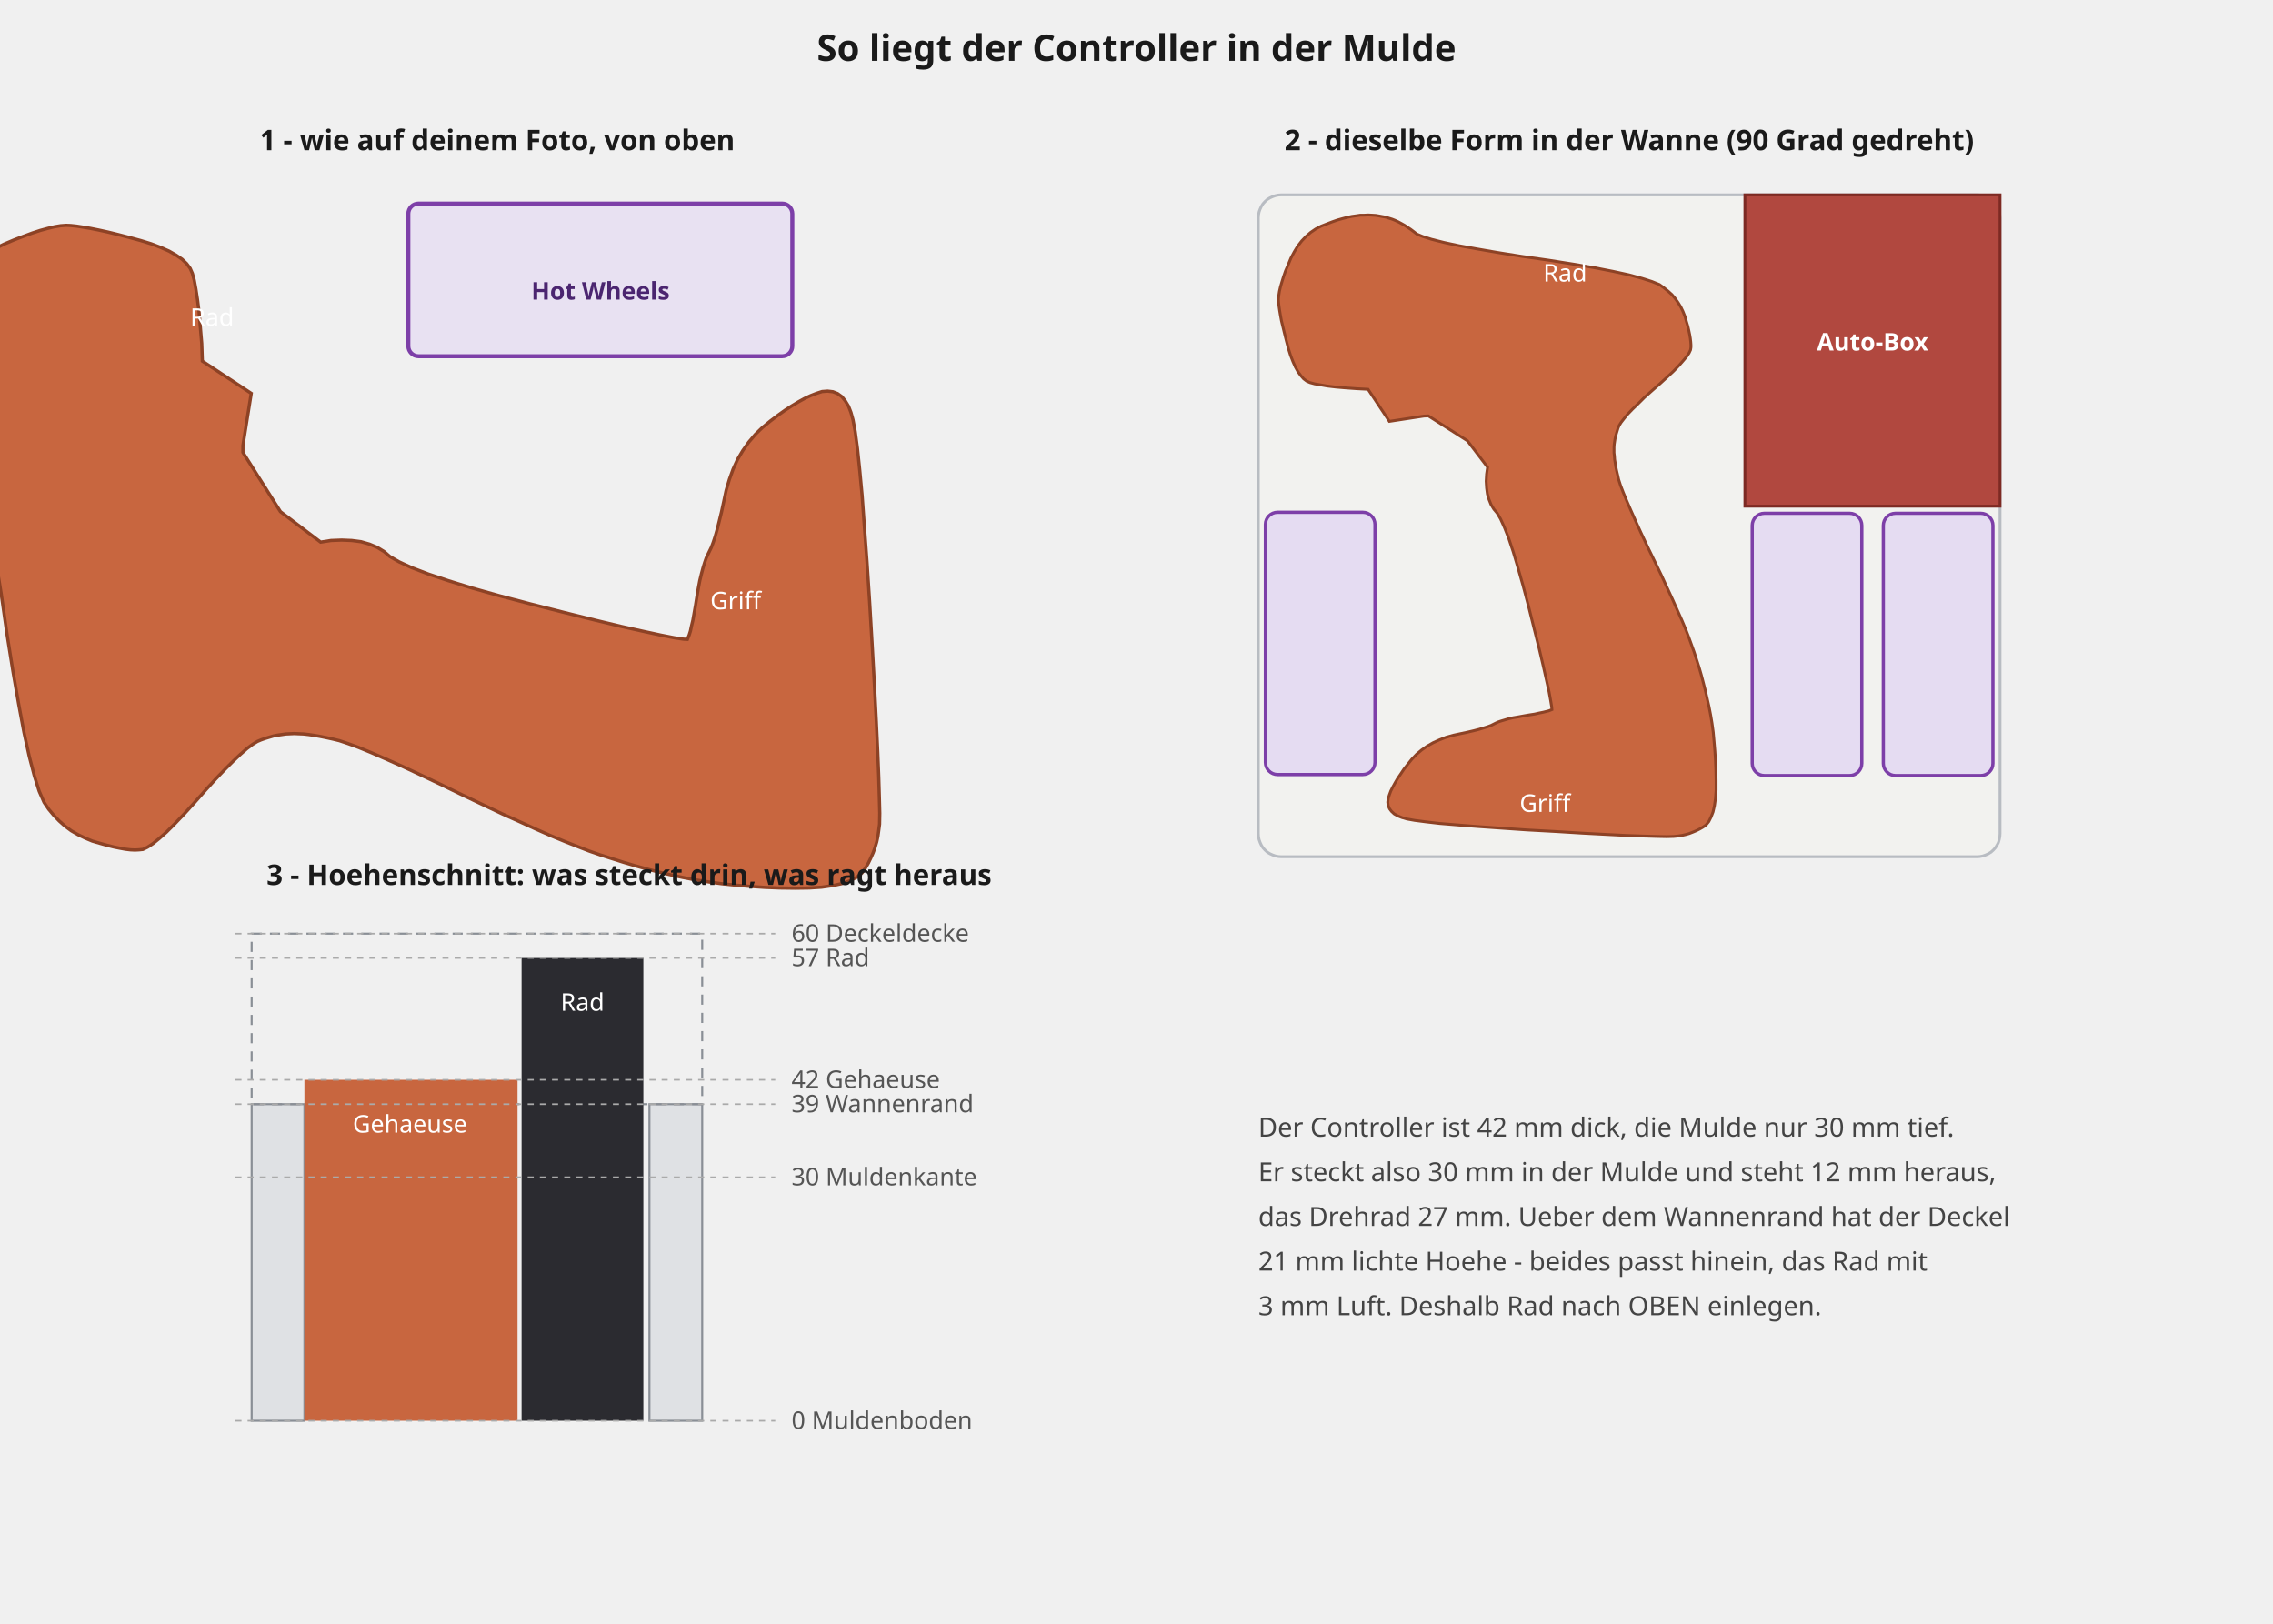
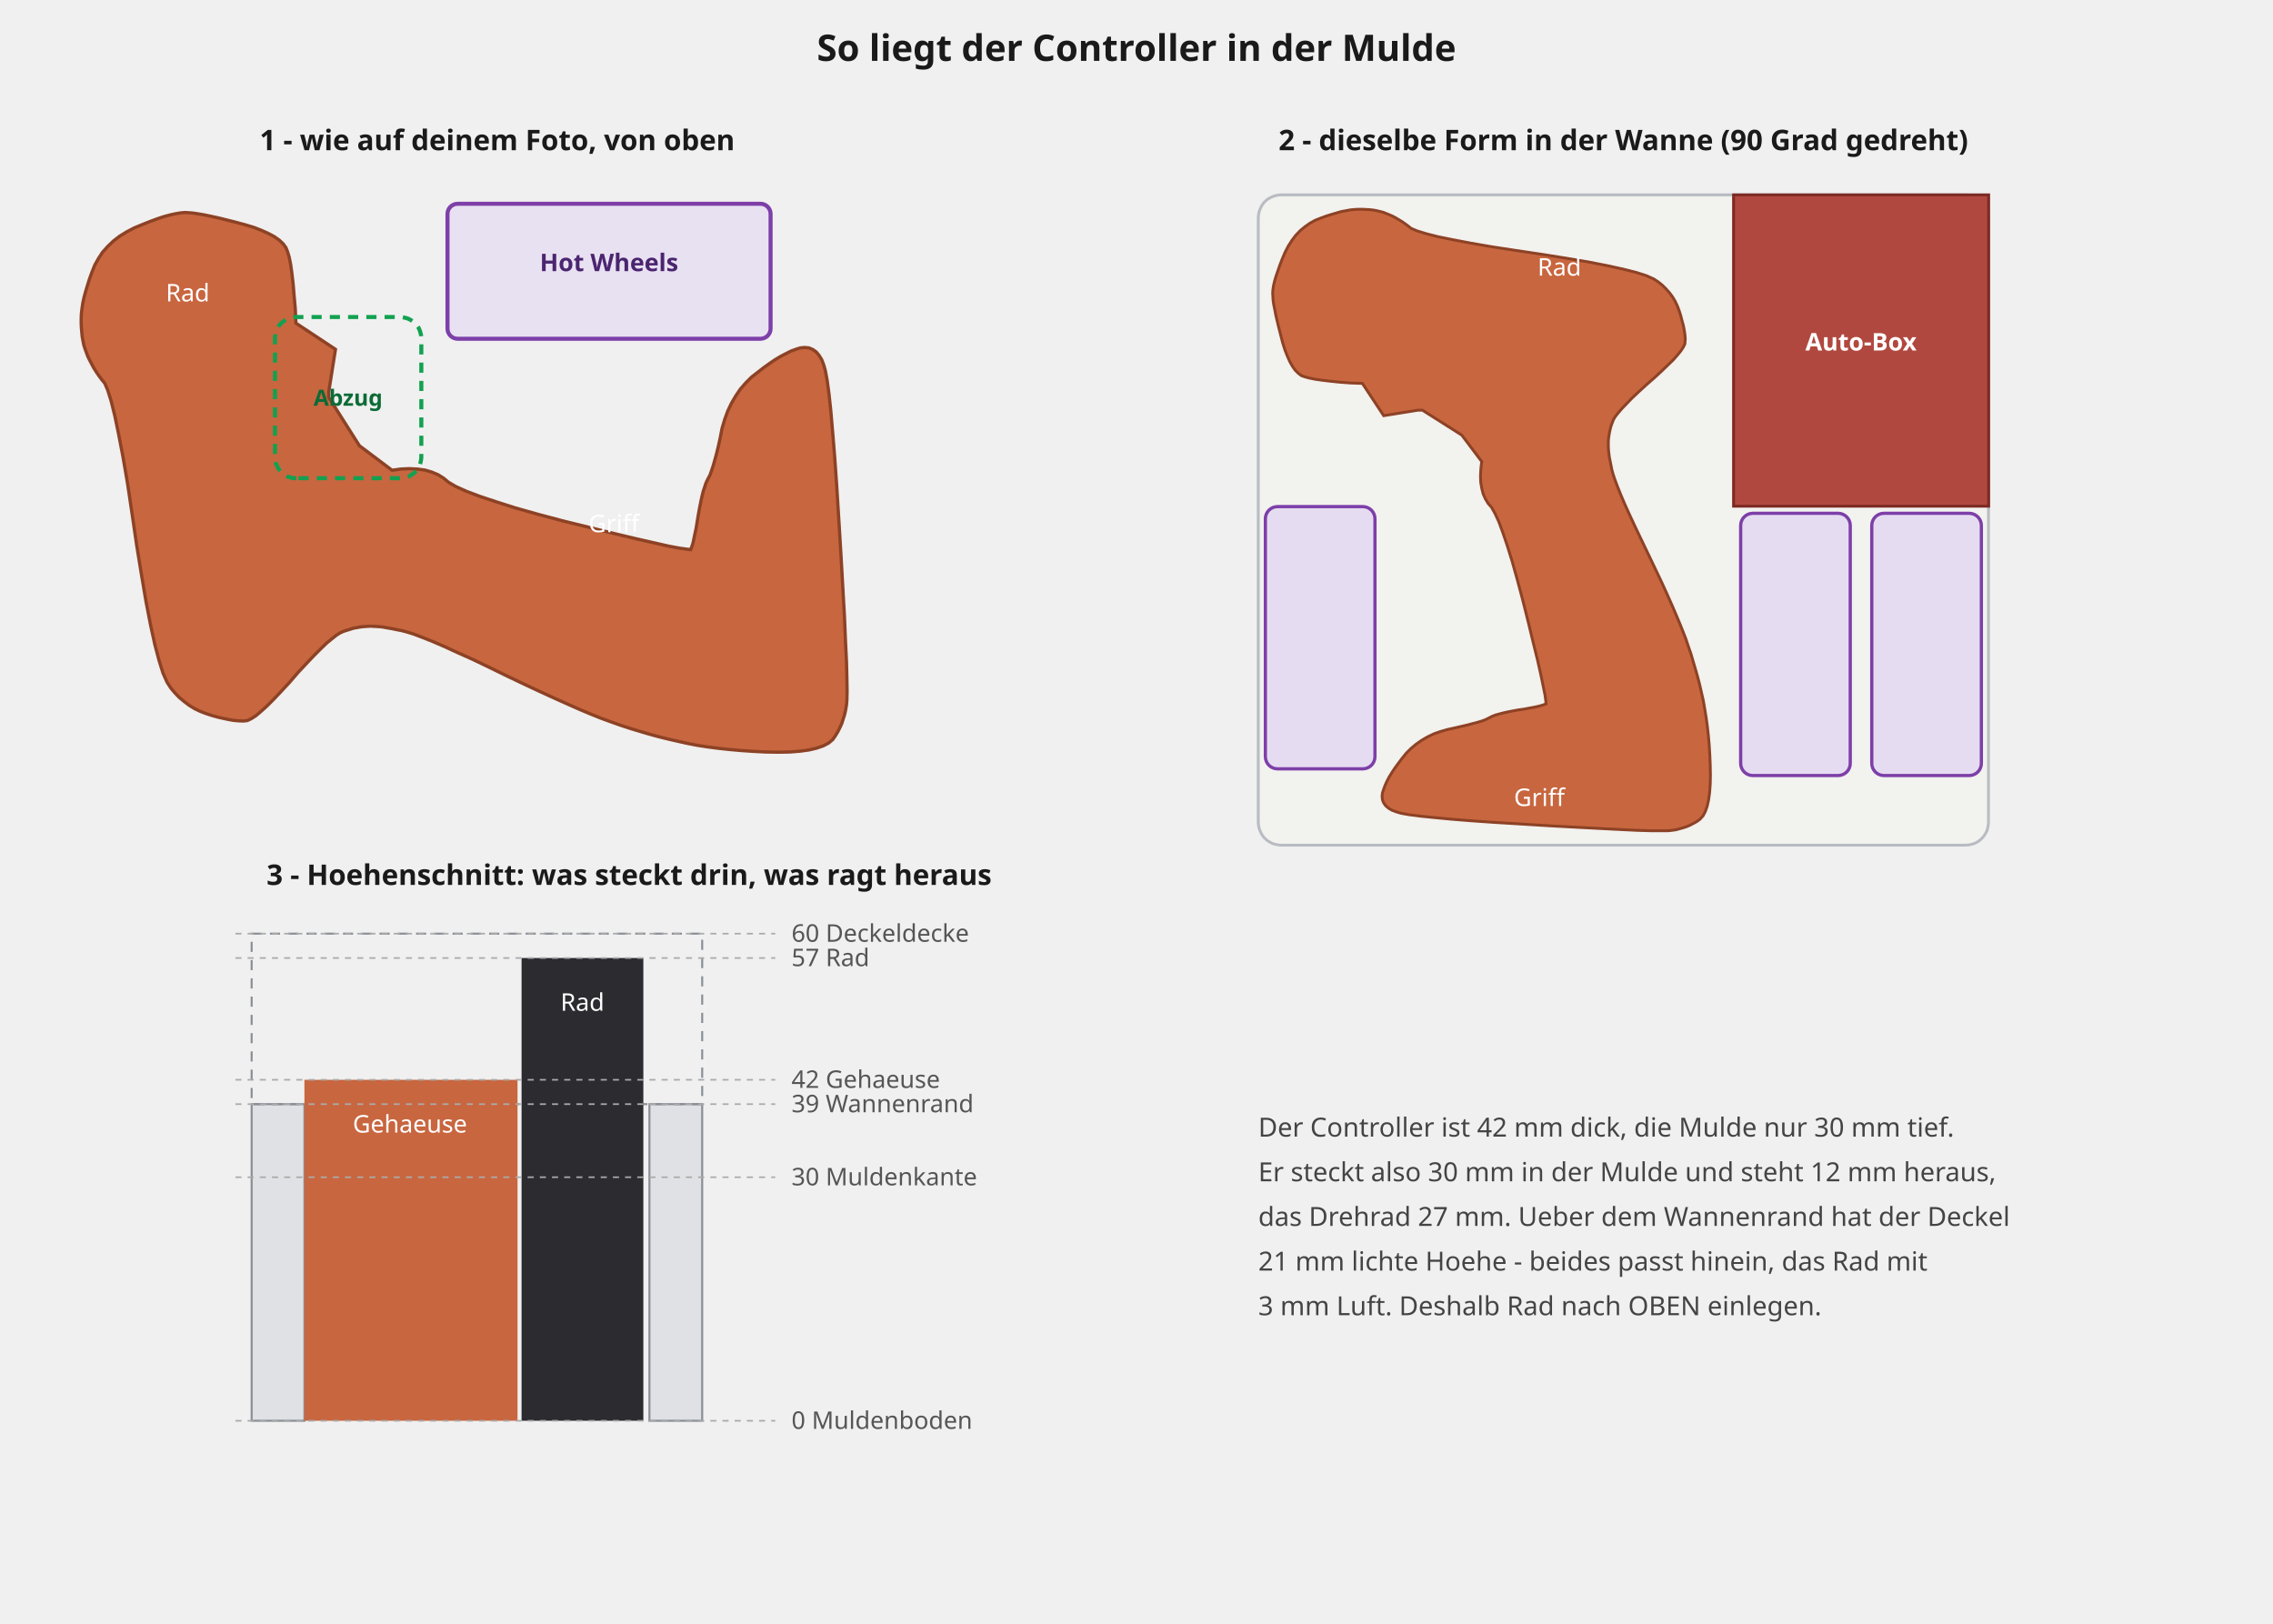
<svg xmlns="http://www.w3.org/2000/svg" width="1120" height="800" viewBox="0 0 1120 800">
  <rect width="100%%" height="100%%" fill="#fbfbfa" />
  <text x="560" y="30" font-family="sans-serif" font-size="18" font-weight="600" text-anchor="middle" fill="#1a1a1a">So liegt der Controller in der Mulde</text>
-   <polygon points="391.9,437.6 384.2,437.5 376.8,437.2 369.6,436.7 362.5,436.1 355.7,435.4 349.1,434.5 342.6,433.5 336.4,432.3 330.4,431.0 324.4,429.6 318.6,428.1 312.8,426.5 307.1,424.8 301.4,423.0 295.8,421.2 290.3,419.3 284.9,417.2 278.8,414.8 272.0,412.0 264.5,408.7 256.4,405.0 247.5,401.0 238.0,396.5 227.7,391.6 216.8,386.3 206.9,381.6 197.9,377.4 189.8,373.8 182.7,370.7 176.6,368.2 171.4,366.3 167.2,364.9 163.9,364.1 160.7,363.4 157.7,362.8 154.9,362.3 152.2,361.9 149.6,361.6 147.2,361.5 145.0,361.4 142.9,361.5 140.8,361.6 138.8,361.9 136.7,362.2 134.7,362.6 132.7,363.2 130.7,363.8 128.7,364.5 126.8,365.3 124.5,366.7 121.7,368.8 118.5,371.6 114.8,375.1 110.7,379.2 106.1,384.0 101.1,389.5 95.6,395.7 90.6,401.2 86.1,405.9 82.1,409.9 78.5,413.1 75.4,415.6 72.7,417.4 70.4,418.5 68.5,418.7 66.5,418.8 64.3,418.7 61.8,418.4 59.1,417.9 56.1,417.3 52.9,416.5 49.3,415.5 45.5,414.4 41.9,412.9 38.4,411.2 35.1,409.3 32.0,407.0 29.2,404.5 26.5,401.7 24.0,398.7 21.7,395.3 19.3,389.8 16.9,382.2 14.4,372.6 11.8,360.8 9.2,346.9 6.4,330.9 3.5,312.8 0.6,292.6 -2.3,274.7 -4.9,259.0 -7.4,245.5 -9.8,234.3 -12.1,225.3 -14.1,218.6 -16.0,214.3 -17.8,212.1 -19.5,209.8 -21.1,207.4 -22.5,205.1 -23.9,202.8 -25.1,200.5 -26.1,198.2 -27.1,195.9 -27.9,193.6 -28.6,191.2 -29.1,188.7 -29.6,186.2 -29.9,183.5 -30.1,180.8 -30.2,178.0 -30.2,175.2 -30.0,172.2 -29.7,169.1 -29.2,165.8 -28.5,162.4 -27.6,158.8 -26.4,155.0 -25.1,151.2 -23.7,147.1 -22.0,142.9 -19.8,138.8 -17.2,135.1 -14.2,131.6 -10.8,128.3 -7.0,125.4 -2.8,122.7 1.9,120.3 6.9,118.2 11.6,116.4 15.9,114.8 19.9,113.5 23.6,112.5 26.9,111.7 29.9,111.2 32.6,111.0 34.9,111.1 37.7,111.4 40.9,111.9 44.5,112.5 48.5,113.3 53.1,114.3 58.0,115.5 63.4,116.9 69.3,118.5 74.5,120.1 79.2,121.9 83.3,123.7 86.8,125.7 89.7,127.7 92.0,129.9 93.7,132.2 94.8,134.7 95.7,138.0 96.5,142.3 97.3,147.5 98.1,153.8 98.7,161.0 99.4,169.2 99.7,177.9 123.8,193.8 119.7,219.5 119.7,222.9 138.2,252.1 158.0,267.1 163.1,266.3 168.4,266.1 173.3,266.3 177.9,266.9 182.1,268.1 185.9,269.7 189.3,271.8 192.1,274.2 196.6,276.8 202.9,279.7 211.0,282.8 220.9,286.1 232.5,289.7 246.0,293.5 261.2,297.5 278.2,301.8 293.1,305.5 306.0,308.6 316.8,311.0 325.6,312.9 332.2,314.2 336.8,314.9 338.7,315.0 339.6,312.8 340.2,310.9 340.7,308.5 341.4,305.6 342.0,302.2 342.7,298.3 343.4,293.9 344.1,289.8 344.8,286.1 345.6,282.8 346.4,279.8 347.2,277.2 348.0,274.9 348.9,273.0 350.5,269.7 351.4,267.3 352.4,264.3 353.4,260.8 354.4,256.8 355.5,252.3 356.6,247.2 357.8,241.6 359.4,236.2 361.2,231.2 363.4,226.4 366.0,222.0 368.9,217.9 372.1,214.1 375.6,210.7 379.5,207.5 383.2,204.7 386.7,202.2 390.1,200.0 393.4,198.0 396.5,196.3 399.5,194.9 402.3,193.8 405.1,192.9 407.8,192.7 410.4,193.0 412.7,193.9 414.8,195.4 416.5,197.5 418.1,200.1 419.3,203.2 420.3,206.8 421.4,212.7 422.5,220.9 423.6,231.4 424.8,244.2 425.9,259.3 427.2,276.7 428.5,296.5 429.8,318.6 430.9,338.2 431.8,355.5 432.5,370.4 433.0,382.9 433.3,393.0 433.5,400.7 433.4,406.1 433.0,409.1 432.6,412.0 432.0,414.8 431.2,417.5 430.2,420.2 429.1,422.7 427.9,425.2 426.5,427.6 424.8,430.0 422.3,432.1 419.0,433.9 415.0,435.3 410.4,436.3 404.9,437.1 398.8,437.5" fill="#c8663f" stroke="#8d4225" stroke-width="1.6" />
+   <polygon points="383.5,370.6 377.3,370.5 371.3,370.2 365.4,369.8 359.7,369.3 354.1,368.7 348.7,368.0 343.5,367.2 338.4,366.2 333.5,365.1 328.7,364.0 323.9,362.8 319.2,361.5 314.5,360.1 309.9,358.7 305.4,357.2 300.9,355.6 296.5,354.0 291.5,352.0 286.0,349.7 279.9,347.0 273.2,344.0 266.0,340.7 258.3,337.1 249.9,333.1 241.1,328.8 233.0,324.9 225.6,321.6 219.1,318.6 213.3,316.1 208.3,314.1 204.1,312.5 200.6,311.4 198.0,310.7 195.4,310.2 193.0,309.7 190.6,309.3 188.5,308.9 186.4,308.7 184.4,308.6 182.6,308.5 180.9,308.6 179.2,308.7 177.5,308.9 175.9,309.2 174.2,309.5 172.6,310.0 171.0,310.5 169.4,311.0 167.8,311.7 166.0,312.8 163.7,314.6 161.0,316.8 158.0,319.7 154.7,323.0 150.9,327.0 146.8,331.4 142.4,336.5 138.3,340.9 134.7,344.7 131.4,348.0 128.5,350.6 126.0,352.7 123.8,354.1 121.9,355.0 120.4,355.2 118.7,355.2 116.9,355.1 114.9,354.9 112.7,354.5 110.3,354.0 107.6,353.4 104.7,352.6 101.6,351.6 98.7,350.5 95.8,349.1 93.2,347.5 90.7,345.6 88.3,343.6 86.1,341.3 84.1,338.9 82.3,336.1 80.3,331.6 78.4,325.5 76.3,317.6 74.2,308.0 72.0,296.7 69.8,283.7 67.4,269.0 65.0,252.6 62.8,237.9 60.6,225.1 58.5,214.2 56.6,205.0 54.8,197.7 53.1,192.3 51.6,188.8 50.1,187.0 48.7,185.1 47.4,183.2 46.2,181.3 45.2,179.4 44.2,177.5 43.3,175.7 42.6,173.8 41.9,171.9 41.3,170.0 40.9,168.0 40.5,165.9 40.3,163.8 40.1,161.6 40.0,159.3 40.0,156.9 40.1,154.5 40.4,152.0 40.8,149.3 41.4,146.5 42.2,143.6 43.1,140.6 44.1,137.4 45.3,134.1 46.7,130.6 48.5,127.4 50.5,124.3 53.0,121.5 55.8,118.8 58.9,116.4 62.3,114.3 66.1,112.3 70.2,110.6 74.0,109.1 77.5,107.8 80.8,106.7 83.8,105.9 86.5,105.3 88.9,104.9 91.1,104.7 93.0,104.8 95.3,105.0 97.9,105.4 100.8,105.9 104.1,106.6 107.8,107.4 111.8,108.4 116.2,109.5 121.0,110.8 125.3,112.1 129.1,113.6 132.4,115.1 135.2,116.6 137.6,118.3 139.5,120.1 140.9,122.0 141.7,124.0 142.5,126.7 143.2,130.2 143.8,134.4 144.4,139.5 144.9,145.4 145.5,152.1 145.8,159.2 165.3,172.1 162.0,193.0 162.0,195.8 177.1,219.6 193.2,231.7 197.4,231.1 201.7,230.9 205.7,231.1 209.4,231.6 212.8,232.6 215.9,233.9 218.6,235.6 221.0,237.6 224.6,239.7 229.7,242.0 236.3,244.5 244.4,247.2 253.8,250.2 264.8,253.3 277.2,256.6 291.0,260.0 303.2,263.0 313.7,265.5 322.5,267.5 329.6,269.1 335.0,270.1 338.7,270.6 340.3,270.8 341.0,269.0 341.5,267.4 341.9,265.5 342.4,263.1 343.0,260.3 343.5,257.2 344.1,253.6 344.7,250.3 345.3,247.3 345.9,244.5 346.5,242.1 347.2,240.0 347.8,238.1 348.5,236.6 349.9,233.9 350.6,231.9 351.4,229.5 352.2,226.7 353.1,223.4 354.0,219.7 354.9,215.6 355.8,211.0 357.1,206.6 358.6,202.5 360.4,198.7 362.5,195.1 364.8,191.7 367.4,188.7 370.3,185.8 373.5,183.3 376.5,181.0 379.3,179.0 382.1,177.1 384.8,175.5 387.3,174.2 389.7,173.0 392.1,172.1 394.3,171.4 396.5,171.2 398.6,171.4 400.5,172.2 402.2,173.4 403.6,175.1 404.9,177.2 405.9,179.8 406.7,182.7 407.6,187.5 408.5,194.2 409.4,202.7 410.3,213.1 411.3,225.4 412.3,239.6 413.3,255.7 414.4,273.7 415.3,289.7 416.1,303.7 416.6,315.8 417.1,326.0 417.3,334.2 417.4,340.5 417.3,344.9 417.1,347.3 416.7,349.7 416.2,352.0 415.5,354.2 414.8,356.4 413.9,358.4 412.9,360.4 411.7,362.4 410.4,364.3 408.3,366.1 405.6,367.5 402.4,368.6 398.6,369.5 394.2,370.1 389.2,370.5" fill="#c8663f" stroke="#8d4225" stroke-width="1.6" />
  <text x="245.0" y="74.0" font-family="sans-serif" font-size="14" text-anchor="middle" fill="#1a1a1a" font-weight="600">1 - wie auf deinem Foto, von oben</text>
-   <text x="104.5" y="160.5" font-family="sans-serif" font-size="12" text-anchor="middle" fill="#fff">Rad</text>
-   <text x="362.5" y="300.2" font-family="sans-serif" font-size="12" text-anchor="middle" fill="#fff">Griff</text>
-   <rect x="201.2" y="100.3" width="189.2" height="75.2" rx="5" fill="#e5dcf2" fill-opacity="0.75" stroke="#7d3fa8" stroke-width="2" />
-   <text x="295.9" y="147.6" font-family="sans-serif" font-size="12" text-anchor="middle" fill="#4b2570" font-weight="600">Hot Wheels</text>
-   <polygon points="985.5,107.4 985.4,105.9 985.1,104.4 984.7,103.0 984.0,101.7 983.2,100.4 982.2,99.3 981.1,98.3 979.8,97.5 978.5,96.9 977.1,96.4 975.6,96.1 974.2,96.0 631.4,96.0 629.9,96.1 628.4,96.4 627.0,96.9 625.7,97.5 624.4,98.3 623.3,99.3 622.3,100.4 621.5,101.7 620.9,103.0 620.4,104.4 620.1,105.9 620.0,107.4 620.0,410.7 620.1,412.2 620.4,413.7 620.9,415.1 621.5,416.4 622.3,417.7 623.3,418.8 624.4,419.8 625.7,420.6 627.0,421.2 628.4,421.7 629.9,422.0 631.4,422.1 974.2,422.1 975.6,422.0 977.1,421.7 978.5,421.2 979.8,420.6 981.1,419.8 982.2,418.8 983.2,417.7 984.0,416.4 984.7,415.1 985.1,413.7 985.4,412.2 985.5,410.7" fill="#f2f2ef" stroke="#b8bcc2" stroke-width="1.4" />
-   <polygon points="845.6,384.7 845.5,379.6 845.3,374.7 845.0,370.0 844.6,365.3 844.2,360.8 843.6,356.4 842.9,352.2 842.1,348.1 841.2,344.1 840.3,340.2 839.3,336.3 838.3,332.5 837.2,328.7 836.0,325.0 834.8,321.3 833.5,317.7 832.2,314.1 830.6,310.0 828.7,305.5 826.5,300.6 824.1,295.2 821.4,289.4 818.5,283.1 815.2,276.3 811.7,269.1 808.6,262.5 805.9,256.6 803.5,251.2 801.5,246.6 799.8,242.5 798.5,239.1 797.6,236.3 797.1,234.1 796.6,232.0 796.2,230.1 795.9,228.2 795.6,226.4 795.5,224.7 795.3,223.1 795.3,221.7 795.3,220.3 795.4,218.9 795.6,217.5 795.8,216.2 796.1,214.9 796.5,213.5 796.9,212.2 797.3,210.9 797.8,209.7 798.8,208.1 800.2,206.3 802.0,204.1 804.3,201.7 807.1,199.0 810.2,195.9 813.9,192.6 818.0,189.0 821.6,185.7 824.7,182.8 827.3,180.1 829.4,177.7 831.1,175.7 832.3,173.9 833.0,172.4 833.2,171.1 833.2,169.8 833.1,168.4 832.9,166.7 832.6,164.9 832.2,163.0 831.7,160.8 831.0,158.5 830.3,156.0 829.3,153.5 828.2,151.2 826.9,149.1 825.4,147.0 823.8,145.1 821.9,143.4 819.9,141.8 817.7,140.2 814.0,138.7 809.0,137.1 802.7,135.4 794.9,133.7 785.7,131.9 775.2,130.1 763.2,128.2 749.9,126.3 738.0,124.4 727.6,122.6 718.7,121.0 711.3,119.4 705.4,117.9 701.0,116.5 698.1,115.3 696.7,114.2 695.1,113.0 693.6,112.0 692.1,111.0 690.5,110.1 689.0,109.3 687.5,108.6 686.0,108.0 684.4,107.5 682.9,107.0 681.2,106.7 679.6,106.4 677.8,106.1 676.0,106.0 674.2,105.9 672.3,106.0 670.3,106.0 668.3,106.3 666.1,106.6 663.8,107.1 661.5,107.7 659.0,108.4 656.4,109.3 653.8,110.3 651.0,111.4 648.3,112.8 645.8,114.5 643.5,116.5 641.4,118.7 639.4,121.3 637.7,124.1 636.1,127.1 634.7,130.5 633.4,133.5 632.4,136.4 631.6,139.0 630.9,141.4 630.4,143.6 630.1,145.6 629.9,147.4 630.0,149.0 630.2,150.8 630.5,152.9 630.9,155.3 631.4,158.0 632.1,160.9 632.9,164.2 633.8,167.8 634.8,171.6 635.9,175.1 637.1,178.2 638.3,180.9 639.6,183.2 641.0,185.1 642.4,186.7 643.9,187.8 645.5,188.5 647.7,189.1 650.6,189.6 654.0,190.2 658.2,190.7 662.9,191.1 668.4,191.5 674.1,191.8 684.6,207.6 701.6,205.0 703.8,204.9 723.1,217.2 733.0,230.2 732.5,233.6 732.3,237.1 732.5,240.4 732.9,243.4 733.7,246.1 734.7,248.6 736.1,250.9 737.7,252.8 739.4,255.7 741.3,259.9 743.4,265.2 745.6,271.8 747.9,279.5 750.4,288.3 753.1,298.4 755.9,309.6 758.4,319.5 760.4,328.0 762.0,335.1 763.3,340.9 764.1,345.3 764.6,348.3 764.7,349.6 763.2,350.2 762.0,350.5 760.4,350.9 758.4,351.3 756.2,351.8 753.6,352.2 750.7,352.7 748.0,353.2 745.6,353.6 743.4,354.1 741.4,354.7 739.7,355.2 738.2,355.7 736.9,356.3 734.7,357.4 733.1,358.0 731.2,358.6 728.9,359.3 726.2,360.0 723.2,360.7 719.9,361.4 716.2,362.2 712.6,363.2 709.3,364.5 706.2,365.9 703.2,367.6 700.5,369.5 698.0,371.6 695.7,374.0 693.7,376.5 691.8,378.9 690.2,381.3 688.7,383.5 687.4,385.7 686.3,387.7 685.3,389.7 684.6,391.6 684.0,393.5 683.8,395.2 684.0,396.9 684.7,398.5 685.7,399.8 687.0,401.0 688.8,402.0 690.8,402.8 693.2,403.5 697.1,404.2 702.5,404.9 709.4,405.7 717.9,406.4 727.9,407.2 739.4,408.0 752.4,408.9 767.0,409.7 780.0,410.5 791.4,411.1 801.2,411.6 809.5,411.9 816.2,412.1 821.3,412.2 824.8,412.1 826.8,411.9 828.7,411.6 830.5,411.2 832.3,410.7 834.1,410.0 835.8,409.3 837.4,408.5 839.0,407.6 840.6,406.5 842.0,404.8 843.1,402.6 844.1,400.0 844.8,396.9 845.3,393.3 845.6,389.3" fill="#c8663f" stroke="#8d4225" stroke-width="1.4" />
-   <rect x="623.5" y="252.4" width="54.0" height="129.2" rx="6" fill="#e5dcf2" stroke="#7d3fa8" stroke-width="1.6" />
-   <rect x="863.4" y="252.9" width="54.0" height="129.2" rx="6" fill="#e5dcf2" stroke="#7d3fa8" stroke-width="1.6" />
-   <rect x="928.0" y="252.9" width="54.0" height="129.2" rx="6" fill="#e5dcf2" stroke="#7d3fa8" stroke-width="1.6" />
-   <rect x="859.8" y="96.0" width="125.7" height="153.4" fill="#b1483f" stroke="#7d2a23" stroke-width="1.4" />
-   <text x="802.8" y="74.0" font-family="sans-serif" font-size="14" text-anchor="middle" fill="#1a1a1a" font-weight="600">2 - dieselbe Form in der Wanne (90 Grad gedreht)</text>
-   <text x="771.2" y="138.7" font-family="sans-serif" font-size="12" text-anchor="middle" fill="#fff">Rad</text>
-   <text x="761.3" y="400.0" font-family="sans-serif" font-size="12" text-anchor="middle" fill="#fff">Griff</text>
-   <text x="922.7" y="172.7" font-family="sans-serif" font-size="12" text-anchor="middle" fill="#fff" font-weight="600">Auto-Box</text>
+   <text x="92.5" y="148.5" font-family="sans-serif" font-size="12" text-anchor="middle" fill="#fff">Rad</text>
+   <text x="302.5" y="262.2" font-family="sans-serif" font-size="12" text-anchor="middle" fill="#fff">Griff</text>
+   <rect x="220.5" y="100.4" width="159.2" height="66.5" rx="5" fill="#e5dcf2" fill-opacity="0.75" stroke="#7d3fa8" stroke-width="2" />
+   <text x="300.1" y="133.6" font-family="sans-serif" font-size="12" text-anchor="middle" fill="#4b2570" font-weight="600">Hot Wheels</text>
+   <polygon points="146.0,235.6 144.6,235.6 143.3,235.3 141.9,234.9 140.7,234.2 139.6,233.5 138.5,232.6 137.6,231.5 136.9,230.4 136.3,229.2 135.8,227.9 135.6,226.5 135.5,225.1 135.5,166.7 135.6,165.3 135.8,164.0 136.3,162.7 136.9,161.4 137.6,160.3 138.5,159.3 139.6,158.4 140.7,157.6 141.9,157.0 143.3,156.6 144.6,156.3 146.0,156.2 197.1,156.2 198.4,156.3 199.8,156.6 201.1,157.0 202.3,157.6 203.5,158.4 204.5,159.3 205.4,160.3 206.2,161.4 206.8,162.7 207.2,164.0 207.5,165.3 207.6,166.7 207.6,225.1 207.5,226.5 207.2,227.9 206.8,229.2 206.2,230.4 205.4,231.5 204.5,232.6 203.5,233.5 202.3,234.2 201.1,234.9 199.8,235.3 198.4,235.6 197.1,235.6" fill="none" stroke="#12a150" stroke-width="2" stroke-dasharray="5,4" />
+   <text x="171.5" y="199.9" font-family="sans-serif" font-size="11" text-anchor="middle" fill="#0b6b36" font-weight="600">Abzug</text>
+   <polygon points="979.8,107.4 979.7,105.9 979.4,104.4 979.0,103.0 978.3,101.7 977.5,100.4 976.5,99.3 975.4,98.3 974.2,97.5 972.8,96.9 971.4,96.4 970.0,96.1 968.5,96.0 631.4,96.0 629.9,96.1 628.4,96.4 627.0,96.9 625.7,97.5 624.4,98.3 623.3,99.3 622.3,100.4 621.5,101.7 620.9,103.0 620.4,104.4 620.1,105.9 620.0,107.4 620.0,405.1 620.1,406.5 620.4,408.0 620.9,409.4 621.5,410.7 622.3,412.0 623.3,413.1 624.4,414.1 625.7,414.9 627.0,415.6 628.4,416.0 629.9,416.3 631.4,416.4 968.5,416.4 970.0,416.3 971.4,416.0 972.8,415.6 974.2,414.9 975.4,414.1 976.5,413.1 977.5,412.0 978.3,410.7 979.0,409.4 979.4,408.0 979.7,406.5 979.8,405.1" fill="#f2f2ef" stroke="#b8bcc2" stroke-width="1.4" />
+   <polygon points="842.8,381.9 842.7,376.8 842.5,371.9 842.2,367.1 841.8,362.5 841.3,358.0 840.7,353.6 840.0,349.3 839.3,345.2 838.4,341.3 837.5,337.3 836.5,333.5 835.4,329.6 834.3,325.9 833.2,322.1 831.9,318.4 830.7,314.8 829.3,311.2 827.7,307.2 825.8,302.7 823.7,297.8 821.3,292.4 818.6,286.5 815.6,280.2 812.4,273.5 808.9,266.2 805.8,259.7 803.0,253.7 800.6,248.4 798.6,243.7 797.0,239.7 795.7,236.2 794.8,233.5 794.2,231.3 793.8,229.2 793.4,227.2 793.0,225.3 792.8,223.6 792.6,221.9 792.5,220.3 792.5,218.8 792.5,217.4 792.6,216.1 792.8,214.7 793.0,213.4 793.3,212.0 793.6,210.7 794.0,209.4 794.5,208.1 795.0,206.8 795.9,205.3 797.3,203.5 799.2,201.3 801.5,198.9 804.2,196.1 807.4,193.1 811.0,189.8 815.1,186.2 818.7,182.9 821.8,179.9 824.5,177.3 826.6,174.9 828.3,172.8 829.4,171.1 830.2,169.5 830.3,168.3 830.4,167.0 830.3,165.5 830.1,163.9 829.8,162.1 829.4,160.1 828.8,158.0 828.2,155.6 827.4,153.1 826.5,150.7 825.4,148.4 824.1,146.2 822.6,144.2 820.9,142.3 819.1,140.5 817.1,138.9 814.8,137.4 811.2,135.8 806.2,134.2 799.8,132.6 792.1,130.9 782.9,129.1 772.3,127.3 760.4,125.4 747.0,123.4 735.2,121.6 724.8,119.8 715.9,118.1 708.5,116.6 702.6,115.1 698.1,113.7 695.3,112.5 693.8,111.3 692.3,110.2 690.7,109.1 689.2,108.2 687.7,107.3 686.2,106.5 684.6,105.8 683.1,105.2 681.6,104.6 680.0,104.2 678.4,103.8 676.7,103.5 675.0,103.3 673.2,103.2 671.4,103.1 669.5,103.1 667.5,103.2 665.4,103.4 663.3,103.8 661.0,104.2 658.6,104.9 656.2,105.6 653.6,106.4 650.9,107.4 648.1,108.5 645.4,110.0 643.0,111.7 640.7,113.6 638.5,115.9 636.6,118.4 634.8,121.2 633.2,124.3 631.8,127.6 630.6,130.7 629.6,133.6 628.7,136.2 628.0,138.6 627.5,140.8 627.2,142.8 627.1,144.6 627.2,146.1 627.3,147.9 627.6,150.0 628.1,152.4 628.6,155.1 629.3,158.1 630.1,161.4 631.0,164.9 632.0,168.8 633.1,172.3 634.3,175.4 635.5,178.1 636.8,180.4 638.1,182.3 639.6,183.8 641.1,185.0 642.7,185.6 644.9,186.2 647.7,186.8 651.2,187.3 655.3,187.8 660.1,188.3 665.5,188.7 671.3,188.9 681.8,204.8 698.7,202.1 700.9,202.1 720.3,214.4 730.1,227.4 729.7,230.8 729.5,234.3 729.6,237.5 730.1,240.5 730.8,243.3 731.9,245.8 733.3,248.1 734.9,249.9 736.6,252.9 738.5,257.0 740.5,262.4 742.7,268.9 745.1,276.6 747.6,285.5 750.3,295.6 753.1,306.8 755.5,316.7 757.6,325.2 759.2,332.3 760.4,338.1 761.3,342.5 761.7,345.5 761.8,346.8 760.4,347.3 759.1,347.7 757.5,348.1 755.6,348.5 753.4,348.9 750.8,349.4 747.9,349.8 745.2,350.3 742.7,350.8 740.5,351.3 738.6,351.8 736.8,352.3 735.3,352.9 734.1,353.5 731.9,354.6 730.3,355.2 728.3,355.8 726.0,356.4 723.4,357.1 720.4,357.8 717.0,358.6 713.3,359.4 709.8,360.4 706.4,361.6 703.3,363.1 700.4,364.8 697.7,366.7 695.2,368.8 692.9,371.1 690.8,373.7 689.0,376.1 687.3,378.4 685.8,380.7 684.5,382.8 683.4,384.9 682.5,386.9 681.8,388.8 681.2,390.6 681.0,392.4 681.2,394.1 681.8,395.6 682.8,397.0 684.2,398.2 685.9,399.2 688.0,400.0 690.4,400.7 694.3,401.4 699.7,402.1 706.6,402.8 715.0,403.6 725.0,404.4 736.5,405.2 749.6,406.0 764.2,406.9 777.1,407.6 788.6,408.2 798.4,408.7 806.6,409.1 813.3,409.3 818.4,409.3 822.0,409.3 823.9,409.1 825.9,408.8 827.7,408.3 829.5,407.8 831.3,407.2 832.9,406.5 834.6,405.6 836.2,404.7 837.7,403.6 839.2,401.9 840.3,399.8 841.2,397.2 841.9,394.1 842.4,390.5 842.7,386.4" fill="#c8663f" stroke="#8d4225" stroke-width="1.4" />
+   <rect x="623.5" y="249.6" width="54.0" height="129.2" rx="6" fill="#e5dcf2" stroke="#7d3fa8" stroke-width="1.6" />
+   <rect x="857.7" y="252.9" width="54.0" height="129.2" rx="6" fill="#e5dcf2" stroke="#7d3fa8" stroke-width="1.6" />
+   <rect x="922.3" y="252.9" width="54.0" height="129.2" rx="6" fill="#e5dcf2" stroke="#7d3fa8" stroke-width="1.6" />
+   <rect x="854.2" y="96.0" width="125.7" height="153.4" fill="#b1483f" stroke="#7d2a23" stroke-width="1.4" />
+   <text x="799.9" y="74.0" font-family="sans-serif" font-size="14" text-anchor="middle" fill="#1a1a1a" font-weight="600">2 - dieselbe Form in der Wanne (90 Grad gedreht)</text>
+   <text x="768.4" y="135.8" font-family="sans-serif" font-size="12" text-anchor="middle" fill="#fff">Rad</text>
+   <text x="758.5" y="397.1" font-family="sans-serif" font-size="12" text-anchor="middle" fill="#fff">Griff</text>
+   <text x="917.0" y="172.7" font-family="sans-serif" font-size="12" text-anchor="middle" fill="#fff" font-weight="600">Auto-Box</text>
  <text x="310.0" y="436.0" font-family="sans-serif" font-size="14" text-anchor="middle" fill="#1a1a1a" font-weight="600">3 - Hoehenschnitt: was steckt drin, was ragt heraus</text>
  <rect x="124.0" y="544.0" width="26.0" height="156.0" fill="#dfe1e4" stroke="#8a8f96" />
  <rect x="320.0" y="544.0" width="26.0" height="156.0" fill="#dfe1e4" stroke="#8a8f96" />
  <rect x="124.0" y="460.0" width="222.0" height="84.0" fill="none" stroke="#8a8f96" stroke-dasharray="5 4" />
  <rect x="150.0" y="532.0" width="105.0" height="168.0" fill="#c8663f" />
  <rect x="257.0" y="472.0" width="60.0" height="228.0" fill="#2b2b30" />
  <text x="202.0" y="558.0" font-family="sans-serif" font-size="12" text-anchor="middle" fill="#fff">Gehaeuse</text>
  <text x="287.0" y="498.0" font-family="sans-serif" font-size="12" text-anchor="middle" fill="#fff">Rad</text>
  <line x1="116.0" y1="700.0" x2="382.0" y2="700.0" stroke="#aaa" stroke-width="0.8" stroke-dasharray="3 3" />
  <text x="390.0" y="704.0" font-family="sans-serif" font-size="12" text-anchor="start" fill="#555">0  Muldenboden</text>
  <line x1="116.0" y1="580.0" x2="382.0" y2="580.0" stroke="#aaa" stroke-width="0.8" stroke-dasharray="3 3" />
  <text x="390.0" y="584.0" font-family="sans-serif" font-size="12" text-anchor="start" fill="#555">30  Muldenkante</text>
  <line x1="116.0" y1="544.0" x2="382.0" y2="544.0" stroke="#aaa" stroke-width="0.8" stroke-dasharray="3 3" />
  <text x="390.0" y="548.0" font-family="sans-serif" font-size="12" text-anchor="start" fill="#555">39  Wannenrand</text>
  <line x1="116.0" y1="532.0" x2="382.0" y2="532.0" stroke="#aaa" stroke-width="0.8" stroke-dasharray="3 3" />
  <text x="390.0" y="536.0" font-family="sans-serif" font-size="12" text-anchor="start" fill="#555">42  Gehaeuse</text>
  <line x1="116.0" y1="472.0" x2="382.0" y2="472.0" stroke="#aaa" stroke-width="0.8" stroke-dasharray="3 3" />
  <text x="390.0" y="476.0" font-family="sans-serif" font-size="12" text-anchor="start" fill="#555">57  Rad</text>
  <line x1="116.0" y1="460.0" x2="382.0" y2="460.0" stroke="#aaa" stroke-width="0.8" stroke-dasharray="3 3" />
  <text x="390.0" y="464.0" font-family="sans-serif" font-size="12" text-anchor="start" fill="#555">60  Deckeldecke</text>
  <text x="620.0" y="560.0" font-family="sans-serif" font-size="13" text-anchor="start" fill="#444">Der Controller ist 42 mm dick, die Mulde nur 30 mm tief.</text>
  <text x="620.0" y="582.0" font-family="sans-serif" font-size="13" text-anchor="start" fill="#444">Er steckt also 30 mm in der Mulde und steht 12 mm heraus,</text>
  <text x="620.0" y="604.0" font-family="sans-serif" font-size="13" text-anchor="start" fill="#444">das Drehrad 27 mm. Ueber dem Wannenrand hat der Deckel</text>
  <text x="620.0" y="626.0" font-family="sans-serif" font-size="13" text-anchor="start" fill="#444">21 mm lichte Hoehe - beides passt hinein, das Rad mit</text>
  <text x="620.0" y="648.0" font-family="sans-serif" font-size="13" text-anchor="start" fill="#444">3 mm Luft. Deshalb Rad nach OBEN einlegen.</text>
</svg>
